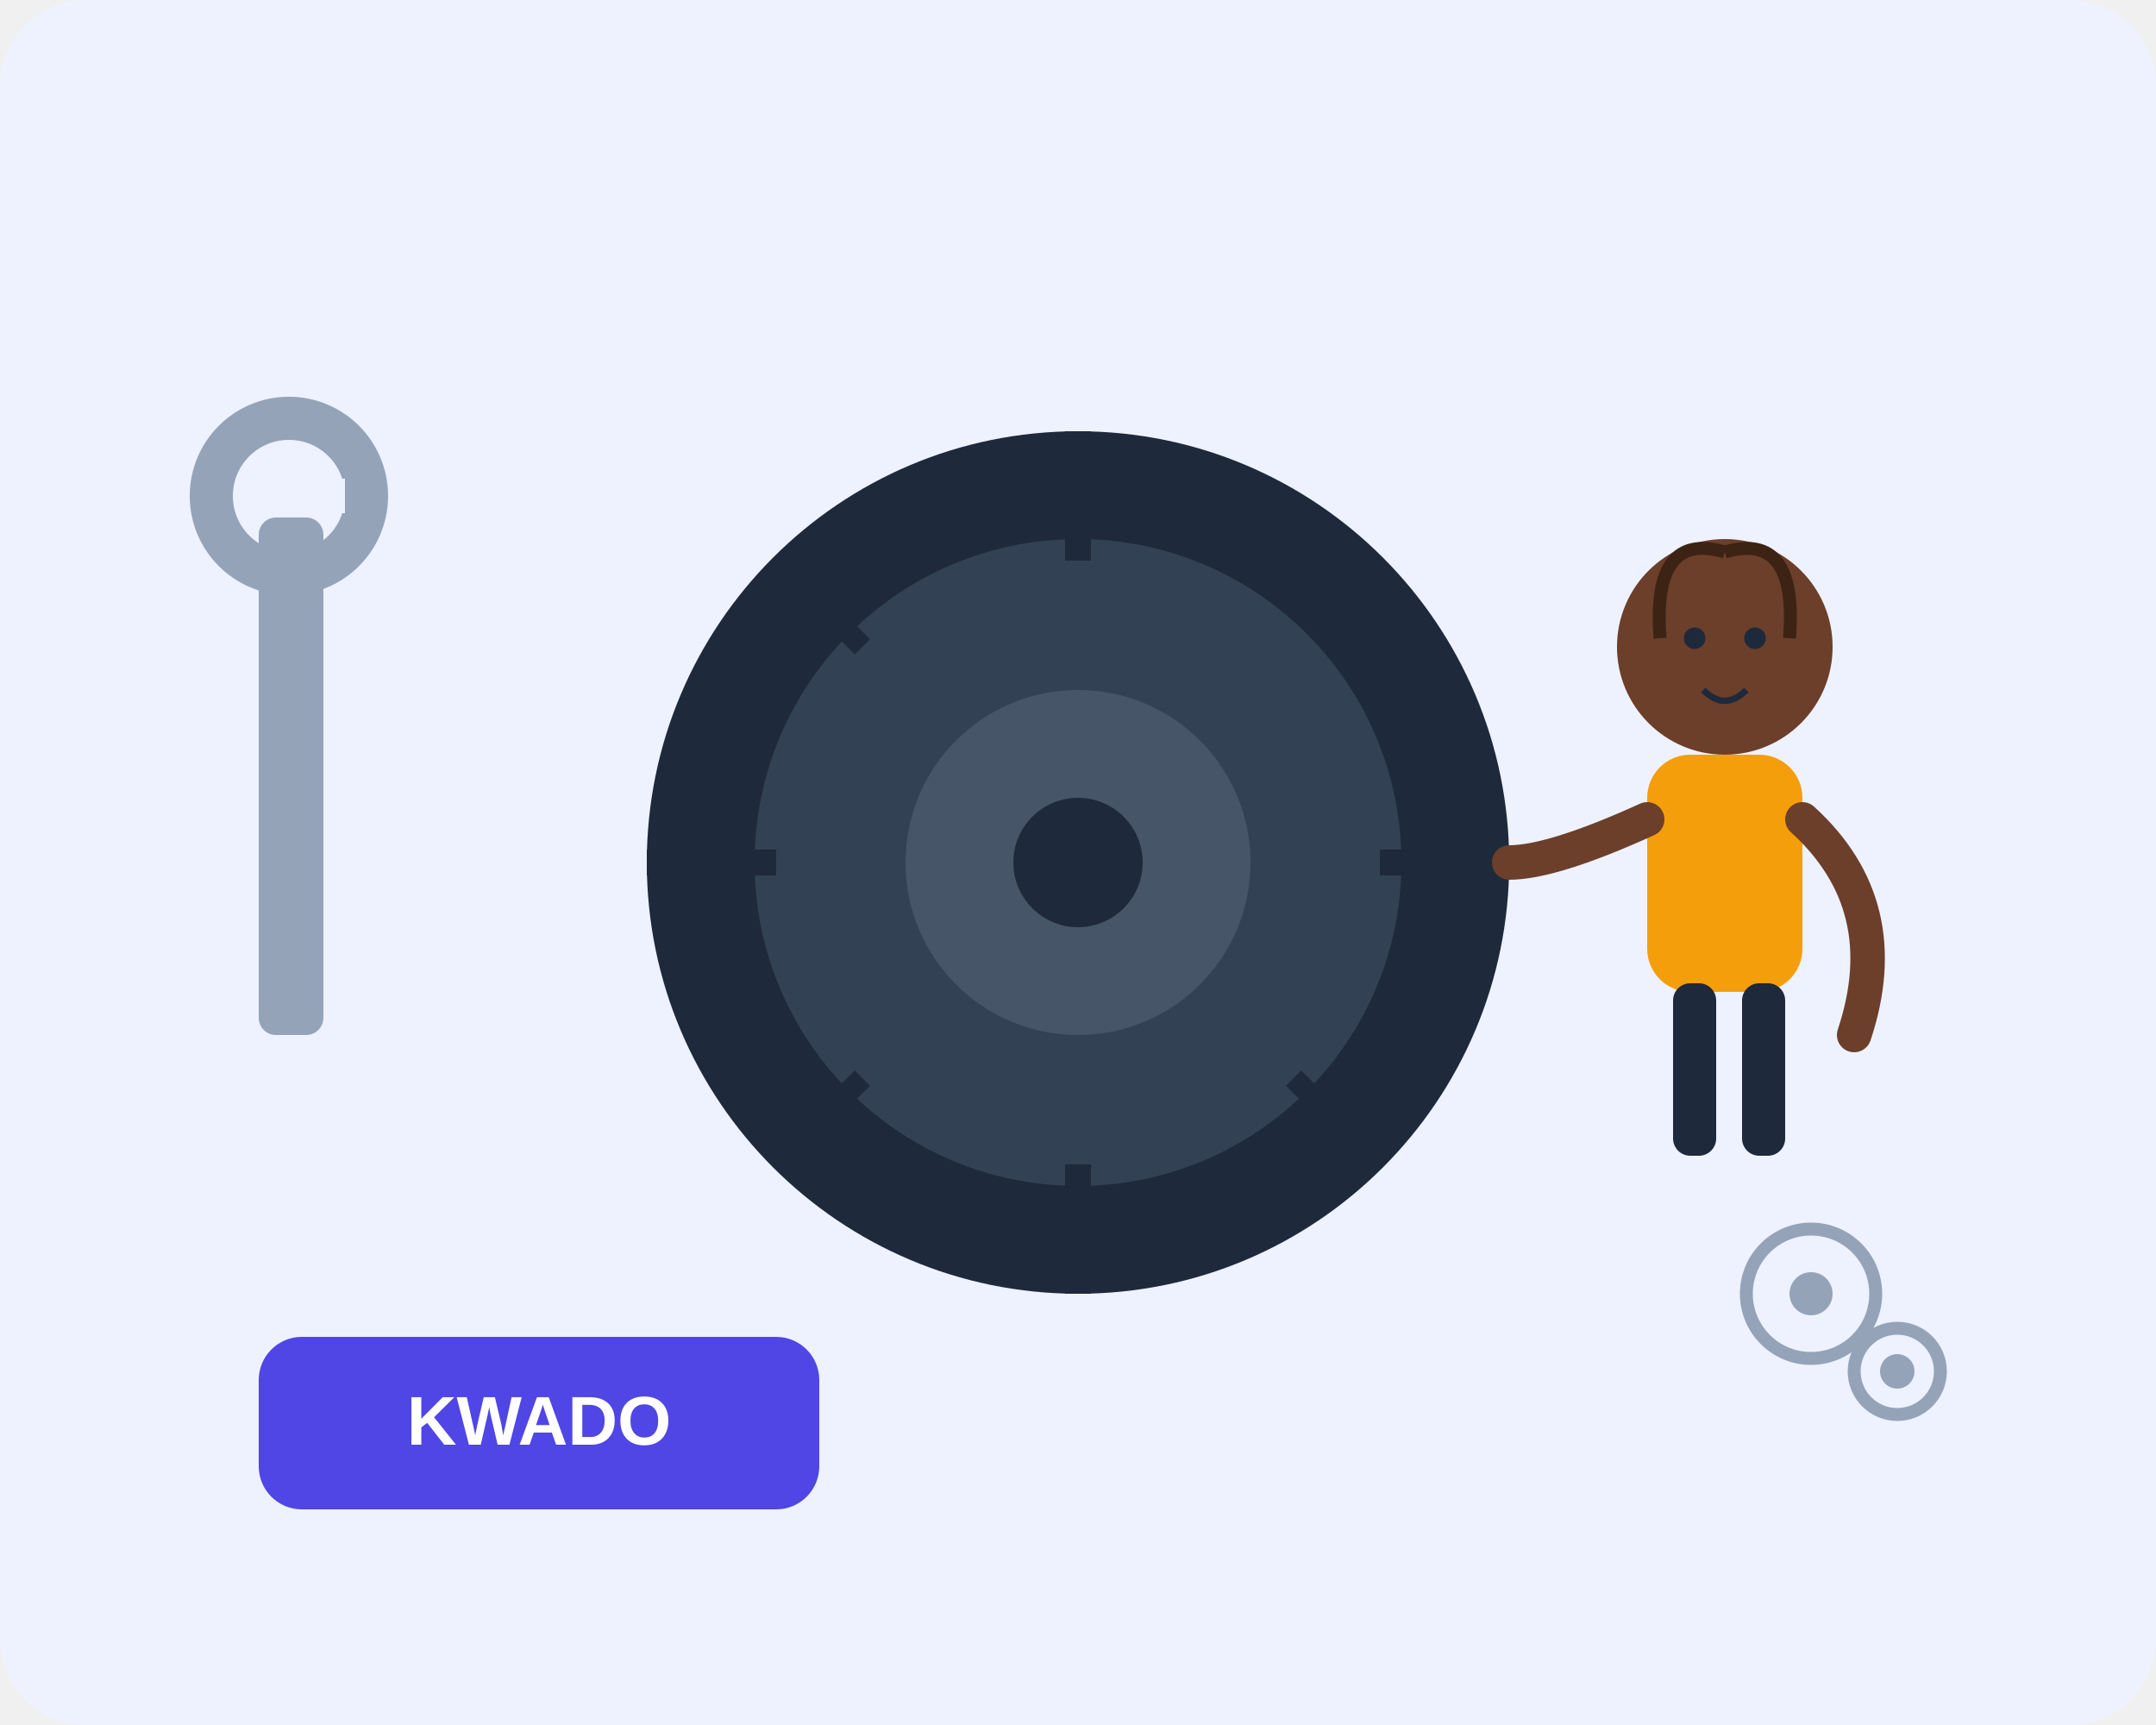
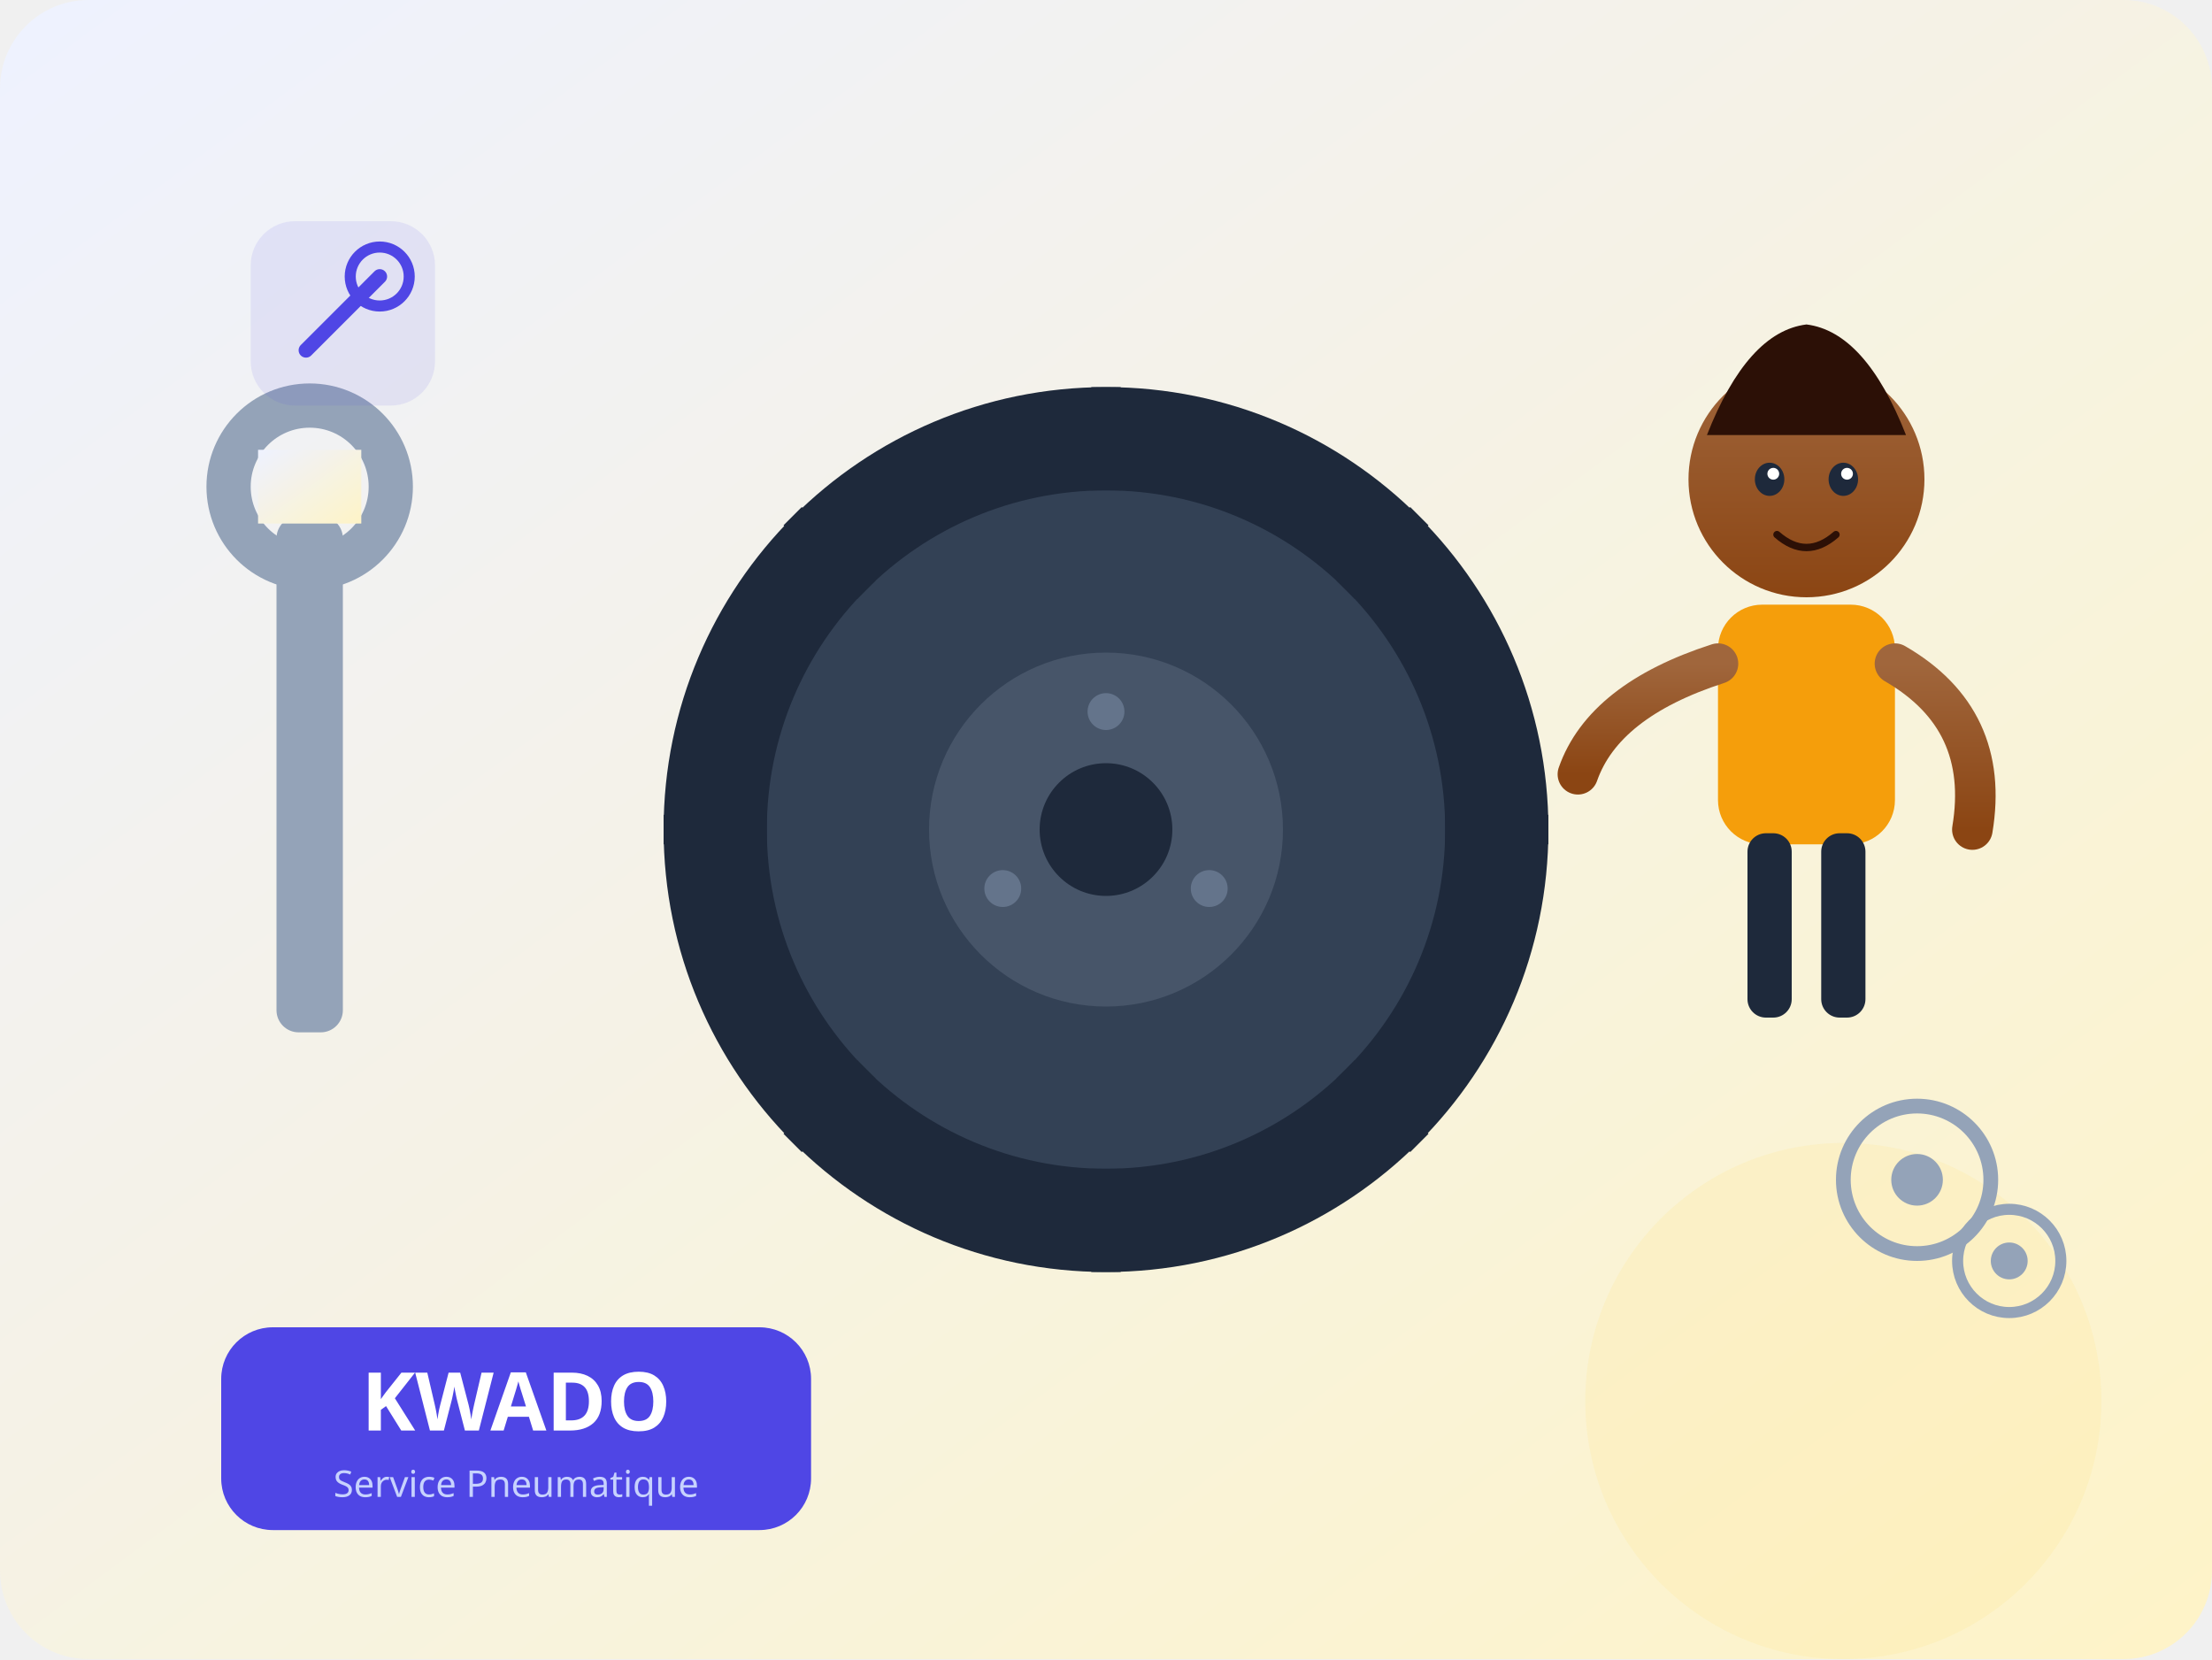
- <svg xmlns="http://www.w3.org/2000/svg" viewBox="0 0 500 400" fill="none">
-   <rect width="500" height="400" rx="20" fill="#eef2ff" />
-   <circle cx="250" cy="200" r="100" fill="#1e293b" />
-   <circle cx="250" cy="200" r="75" fill="#334155" />
-   <circle cx="250" cy="200" r="40" fill="#475569" />
-   <circle cx="250" cy="200" r="15" fill="#1e293b" />
-   <line x1="250" y1="100" x2="250" y2="130" stroke="#1e293b" stroke-width="6" />
-   <line x1="250" y1="270" x2="250" y2="300" stroke="#1e293b" stroke-width="6" />
-   <line x1="150" y1="200" x2="180" y2="200" stroke="#1e293b" stroke-width="6" />
-   <line x1="320" y1="200" x2="350" y2="200" stroke="#1e293b" stroke-width="6" />
-   <line x1="180" y1="130" x2="200" y2="150" stroke="#1e293b" stroke-width="5" />
-   <line x1="300" y1="250" x2="320" y2="270" stroke="#1e293b" stroke-width="5" />
-   <line x1="300" y1="130" x2="320" y2="150" stroke="#1e293b" stroke-width="5" />
-   <line x1="180" y1="270" x2="200" y2="250" stroke="#1e293b" stroke-width="5" />
-   <rect x="60" y="120" width="15" height="120" rx="4" fill="#94a3b8" />
-   <circle cx="67" cy="115" r="18" fill="none" stroke="#94a3b8" stroke-width="10" />
-   <path d="M55 115 L80 115" stroke="#eef2ff" stroke-width="8" />
-   <circle cx="400" cy="150" r="25" fill="#6B3F2A" />
-   <path d="M400 128 Q383 123 385 148" stroke="#3D2314" stroke-width="3" fill="none" />
-   <path d="M400 128 Q417 123 415 148" stroke="#3D2314" stroke-width="3" fill="none" />
-   <ellipse cx="393" cy="148" rx="2.5" ry="2.5" fill="#1e293b" />
-   <ellipse cx="407" cy="148" rx="2.5" ry="2.5" fill="#1e293b" />
-   <path d="M395 160 Q400 165 405 160" stroke="#1e293b" stroke-width="1.5" fill="none" />
-   <rect x="382" y="175" width="36" height="55" rx="10" fill="#f59e0b" />
-   <path d="M382 190 Q360 200 350 200" stroke="#6B3F2A" stroke-width="8" stroke-linecap="round" fill="none" />
-   <path d="M418 190 Q440 210 430 240" stroke="#6B3F2A" stroke-width="8" stroke-linecap="round" fill="none" />
-   <rect x="388" y="228" width="10" height="40" rx="4" fill="#1e293b" />
-   <rect x="404" y="228" width="10" height="40" rx="4" fill="#1e293b" />
-   <rect x="60" y="310" width="130" height="40" rx="10" fill="#4f46e5" />
-   <text x="125" y="335" text-anchor="middle" font-size="16" fill="#fff" font-family="Arial" font-weight="bold">KWADO</text>
-   <circle cx="420" cy="300" r="15" fill="none" stroke="#94a3b8" stroke-width="3" />
-   <circle cx="420" cy="300" r="5" fill="#94a3b8" />
-   <circle cx="440" cy="318" r="10" fill="none" stroke="#94a3b8" stroke-width="3" />
-   <circle cx="440" cy="318" r="4" fill="#94a3b8" />
+ <svg xmlns="http://www.w3.org/2000/svg" viewBox="0 0 600 450">
+   <defs>
+     <linearGradient id="bg6" x1="0" y1="0" x2="1" y2="1">
+       <stop offset="0%" stop-color="#eef2ff" />
+       <stop offset="100%" stop-color="#fef3c7" />
+     </linearGradient>
+     <linearGradient id="skin6" x1="0" y1="0" x2="0" y2="1">
+       <stop offset="0%" stop-color="#A0663C" />
+       <stop offset="100%" stop-color="#8B4513" />
+     </linearGradient>
+   </defs>
+   <rect width="600" height="450" rx="24" fill="url(#bg6)" />
+   <circle cx="500" cy="380" r="70" fill="#fde68a" opacity="0.2" />
+   <g transform="translate(300, 225)">
+     <circle r="120" fill="#1e293b" />
+     <circle r="92" fill="#334155" />
+     <line x1="0" y1="-120" x2="0" y2="-92" stroke="#1e293b" stroke-width="8" />
+     <line x1="0" y1="92" x2="0" y2="120" stroke="#1e293b" stroke-width="8" />
+     <line x1="-120" y1="0" x2="-92" y2="0" stroke="#1e293b" stroke-width="8" />
+     <line x1="92" y1="0" x2="120" y2="0" stroke="#1e293b" stroke-width="8" />
+     <line x1="-85" y1="-85" x2="-65" y2="-65" stroke="#1e293b" stroke-width="7" />
+     <line x1="65" y1="65" x2="85" y2="85" stroke="#1e293b" stroke-width="7" />
+     <line x1="65" y1="-65" x2="85" y2="-85" stroke="#1e293b" stroke-width="7" />
+     <line x1="-85" y1="85" x2="-65" y2="65" stroke="#1e293b" stroke-width="7" />
+     <circle r="48" fill="#475569" />
+     <circle r="18" fill="#1e293b" />
+     <circle cx="0" cy="-32" r="5" fill="#64748b" />
+     <circle cx="28" cy="16" r="5" fill="#64748b" />
+     <circle cx="-28" cy="16" r="5" fill="#64748b" />
+   </g>
+   <g transform="translate(70, 110)">
+     <rect x="5" y="30" width="18" height="140" rx="6" fill="#94a3b8" />
+     <circle cx="14" cy="22" r="22" fill="none" stroke="#94a3b8" stroke-width="12" />
+     <rect x="0" y="12" width="28" height="20" rx="0" fill="url(#bg6)" />
+   </g>
+   <g transform="translate(490, 130)">
+     <circle cx="0" cy="0" r="32" fill="url(#skin6)" />
+     <path d="M-27 -12 Q-16 -40 0 -42 Q16 -40 27 -12" fill="#2C1006" />
+     <ellipse cx="-10" cy="0" rx="4" ry="4.5" fill="#1e293b" />
+     <ellipse cx="10" cy="0" rx="4" ry="4.5" fill="#1e293b" />
+     <circle cx="-9" cy="-1.5" r="1.6" fill="#fff" />
+     <circle cx="11" cy="-1.5" r="1.6" fill="#fff" />
+     <path d="M-8 15 Q0 22 8 15" stroke="#2C1006" stroke-width="2" fill="none" stroke-linecap="round" />
+     <rect x="-24" y="34" width="48" height="65" rx="12" fill="#f59e0b" />
+     <path d="M-24 50 Q-55 60 -62 80" stroke="url(#skin6)" stroke-width="11" stroke-linecap="round" fill="none" />
+     <path d="M24 50 Q50 65 45 95" stroke="url(#skin6)" stroke-width="11" stroke-linecap="round" fill="none" />
+     <rect x="-16" y="96" width="12" height="50" rx="5" fill="#1e293b" />
+     <rect x="4" y="96" width="12" height="50" rx="5" fill="#1e293b" />
+   </g>
+   <g transform="translate(60, 360)">
+     <rect width="160" height="55" rx="14" fill="#4f46e5" />
+     <text x="80" y="28" text-anchor="middle" font-size="22" font-weight="800" fill="#fff" font-family="sans-serif">KWADO</text>
+     <text x="80" y="46" text-anchor="middle" font-size="10" fill="#c7d2fe" font-family="sans-serif">Service Pneumatique</text>
+   </g>
+   <g transform="translate(520, 320)">
+     <circle r="20" fill="none" stroke="#94a3b8" stroke-width="4" />
+     <circle r="7" fill="#94a3b8" />
+     <circle cx="25" cy="22" r="14" fill="none" stroke="#94a3b8" stroke-width="3" />
+     <circle cx="25" cy="22" r="5" fill="#94a3b8" />
+   </g>
+   <g transform="translate(68, 60)">
+     <rect width="50" height="50" rx="12" fill="#4f46e5" opacity="0.1" />
+     <path d="M15 35 L35 15" stroke="#4f46e5" stroke-width="4" stroke-linecap="round" />
+     <circle cx="35" cy="15" r="8" fill="none" stroke="#4f46e5" stroke-width="3" />
+   </g>
</svg>
